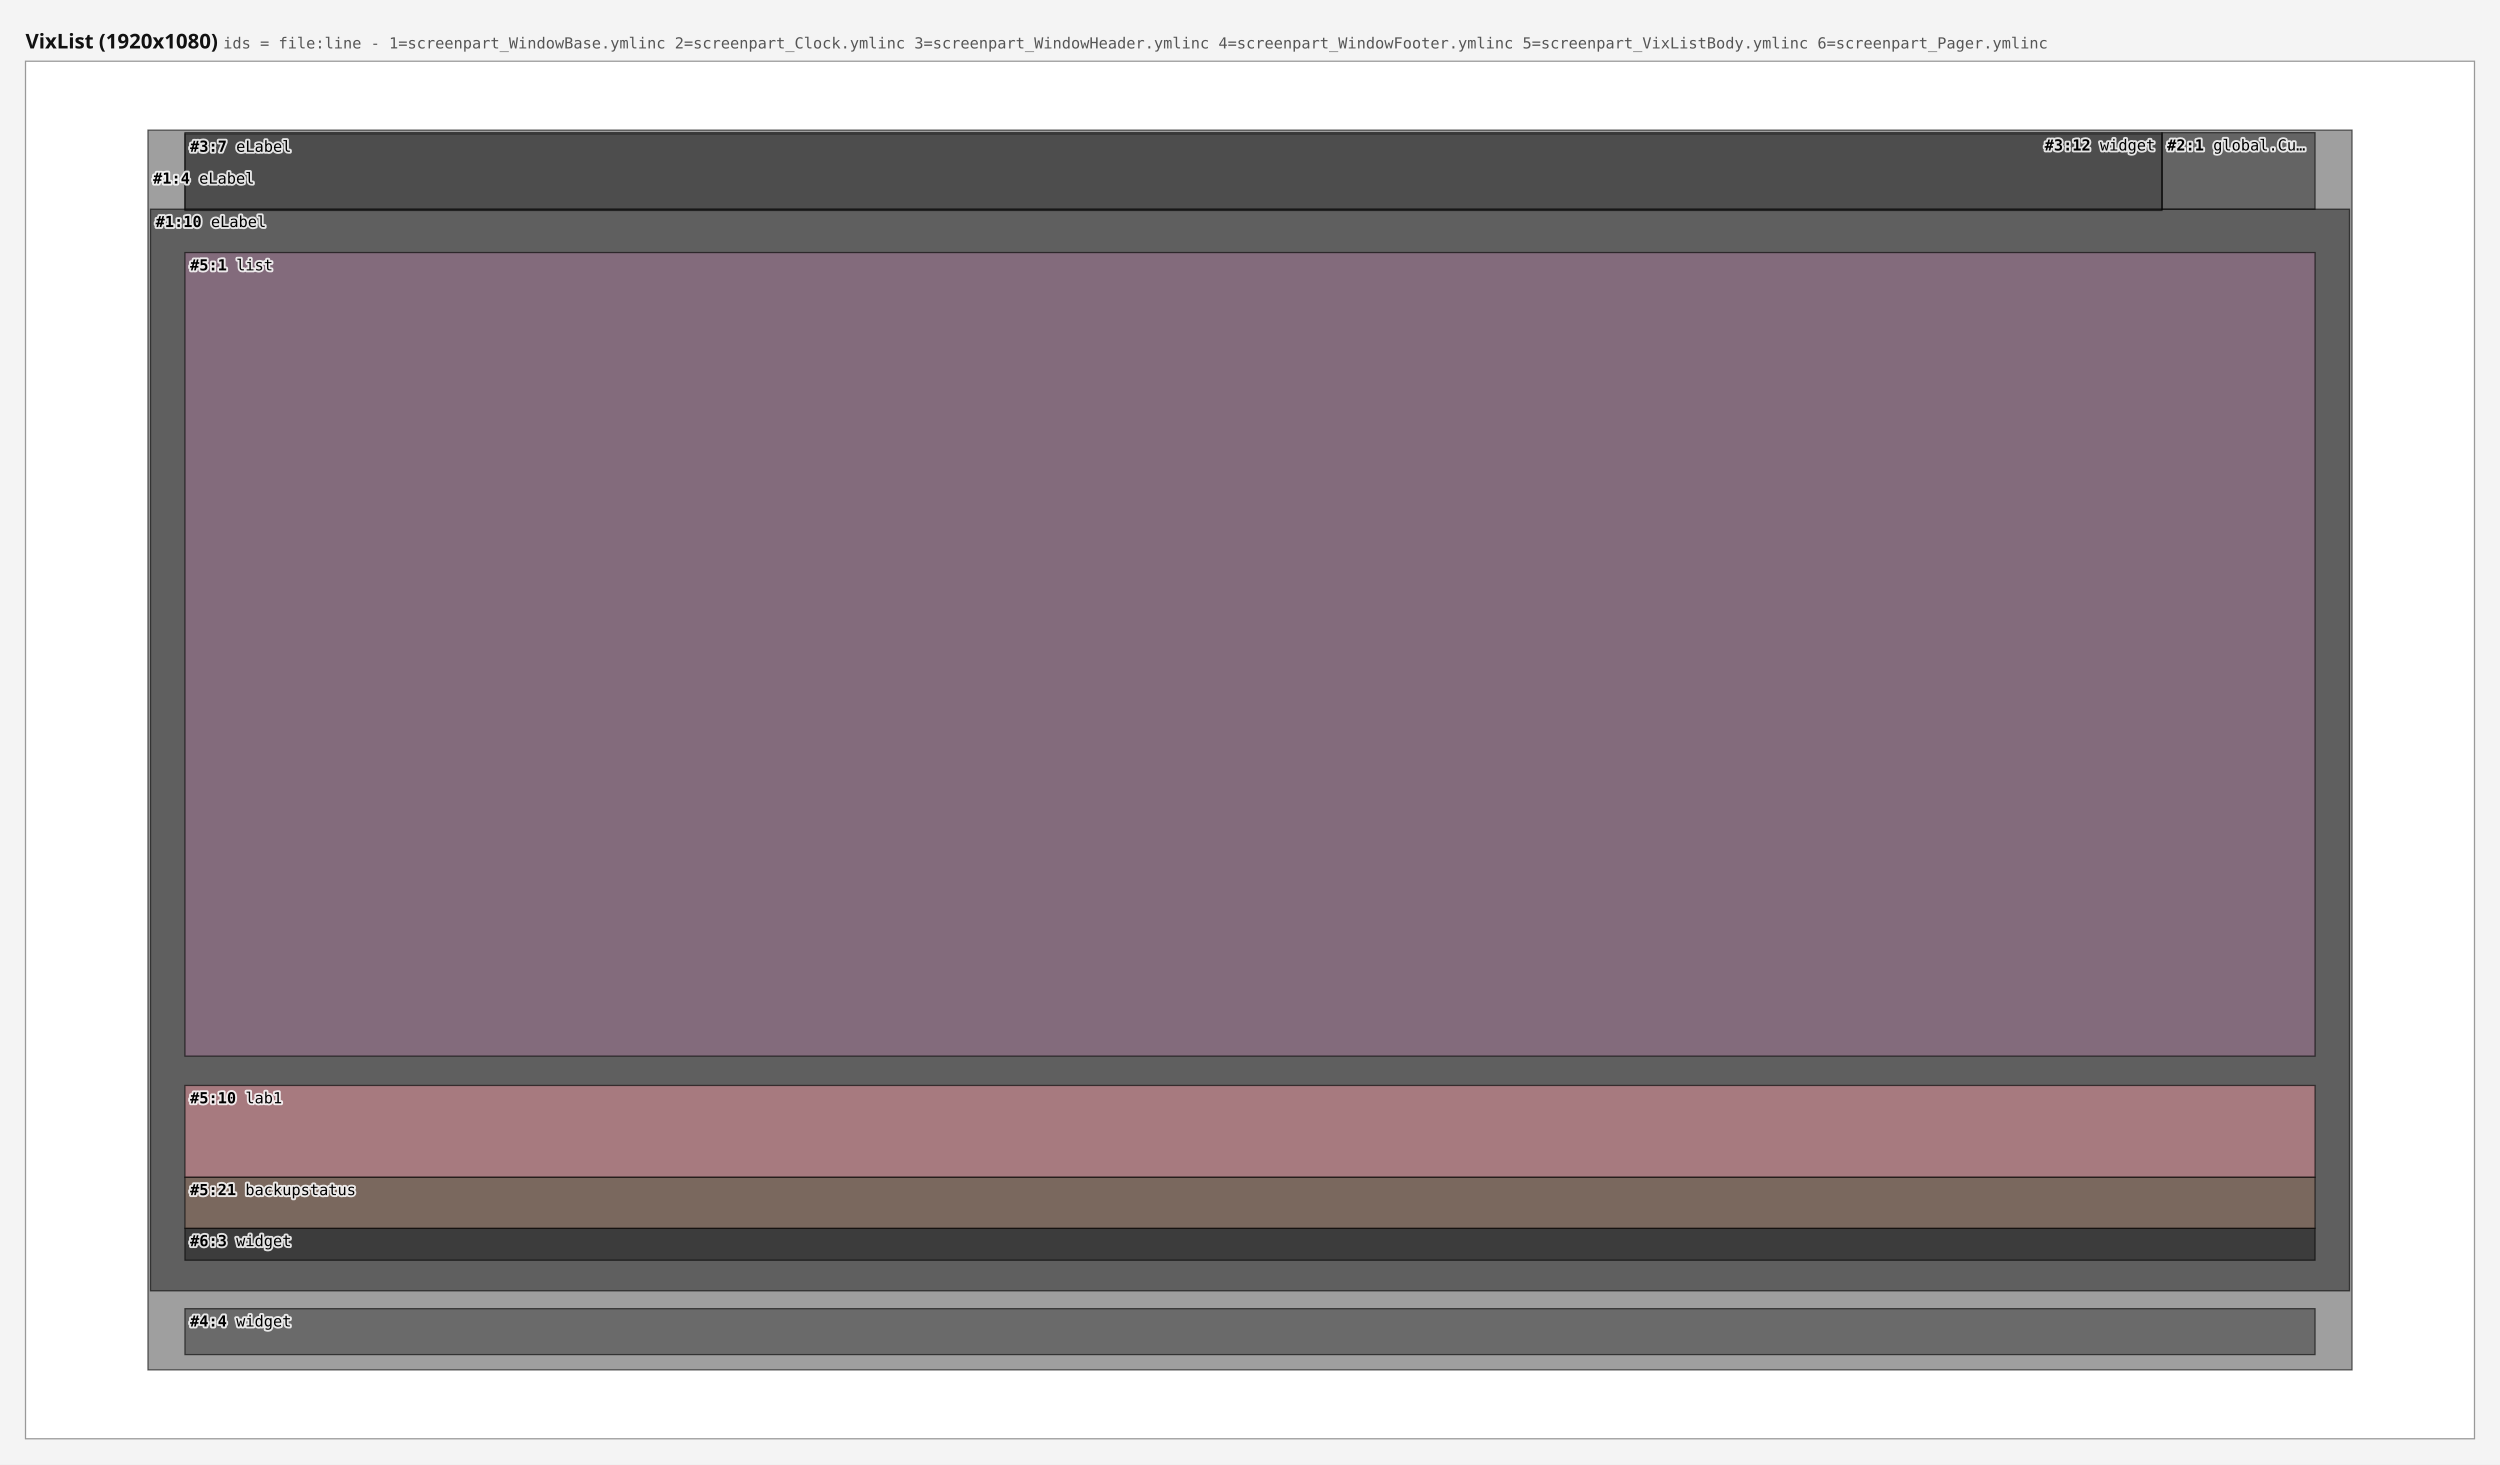
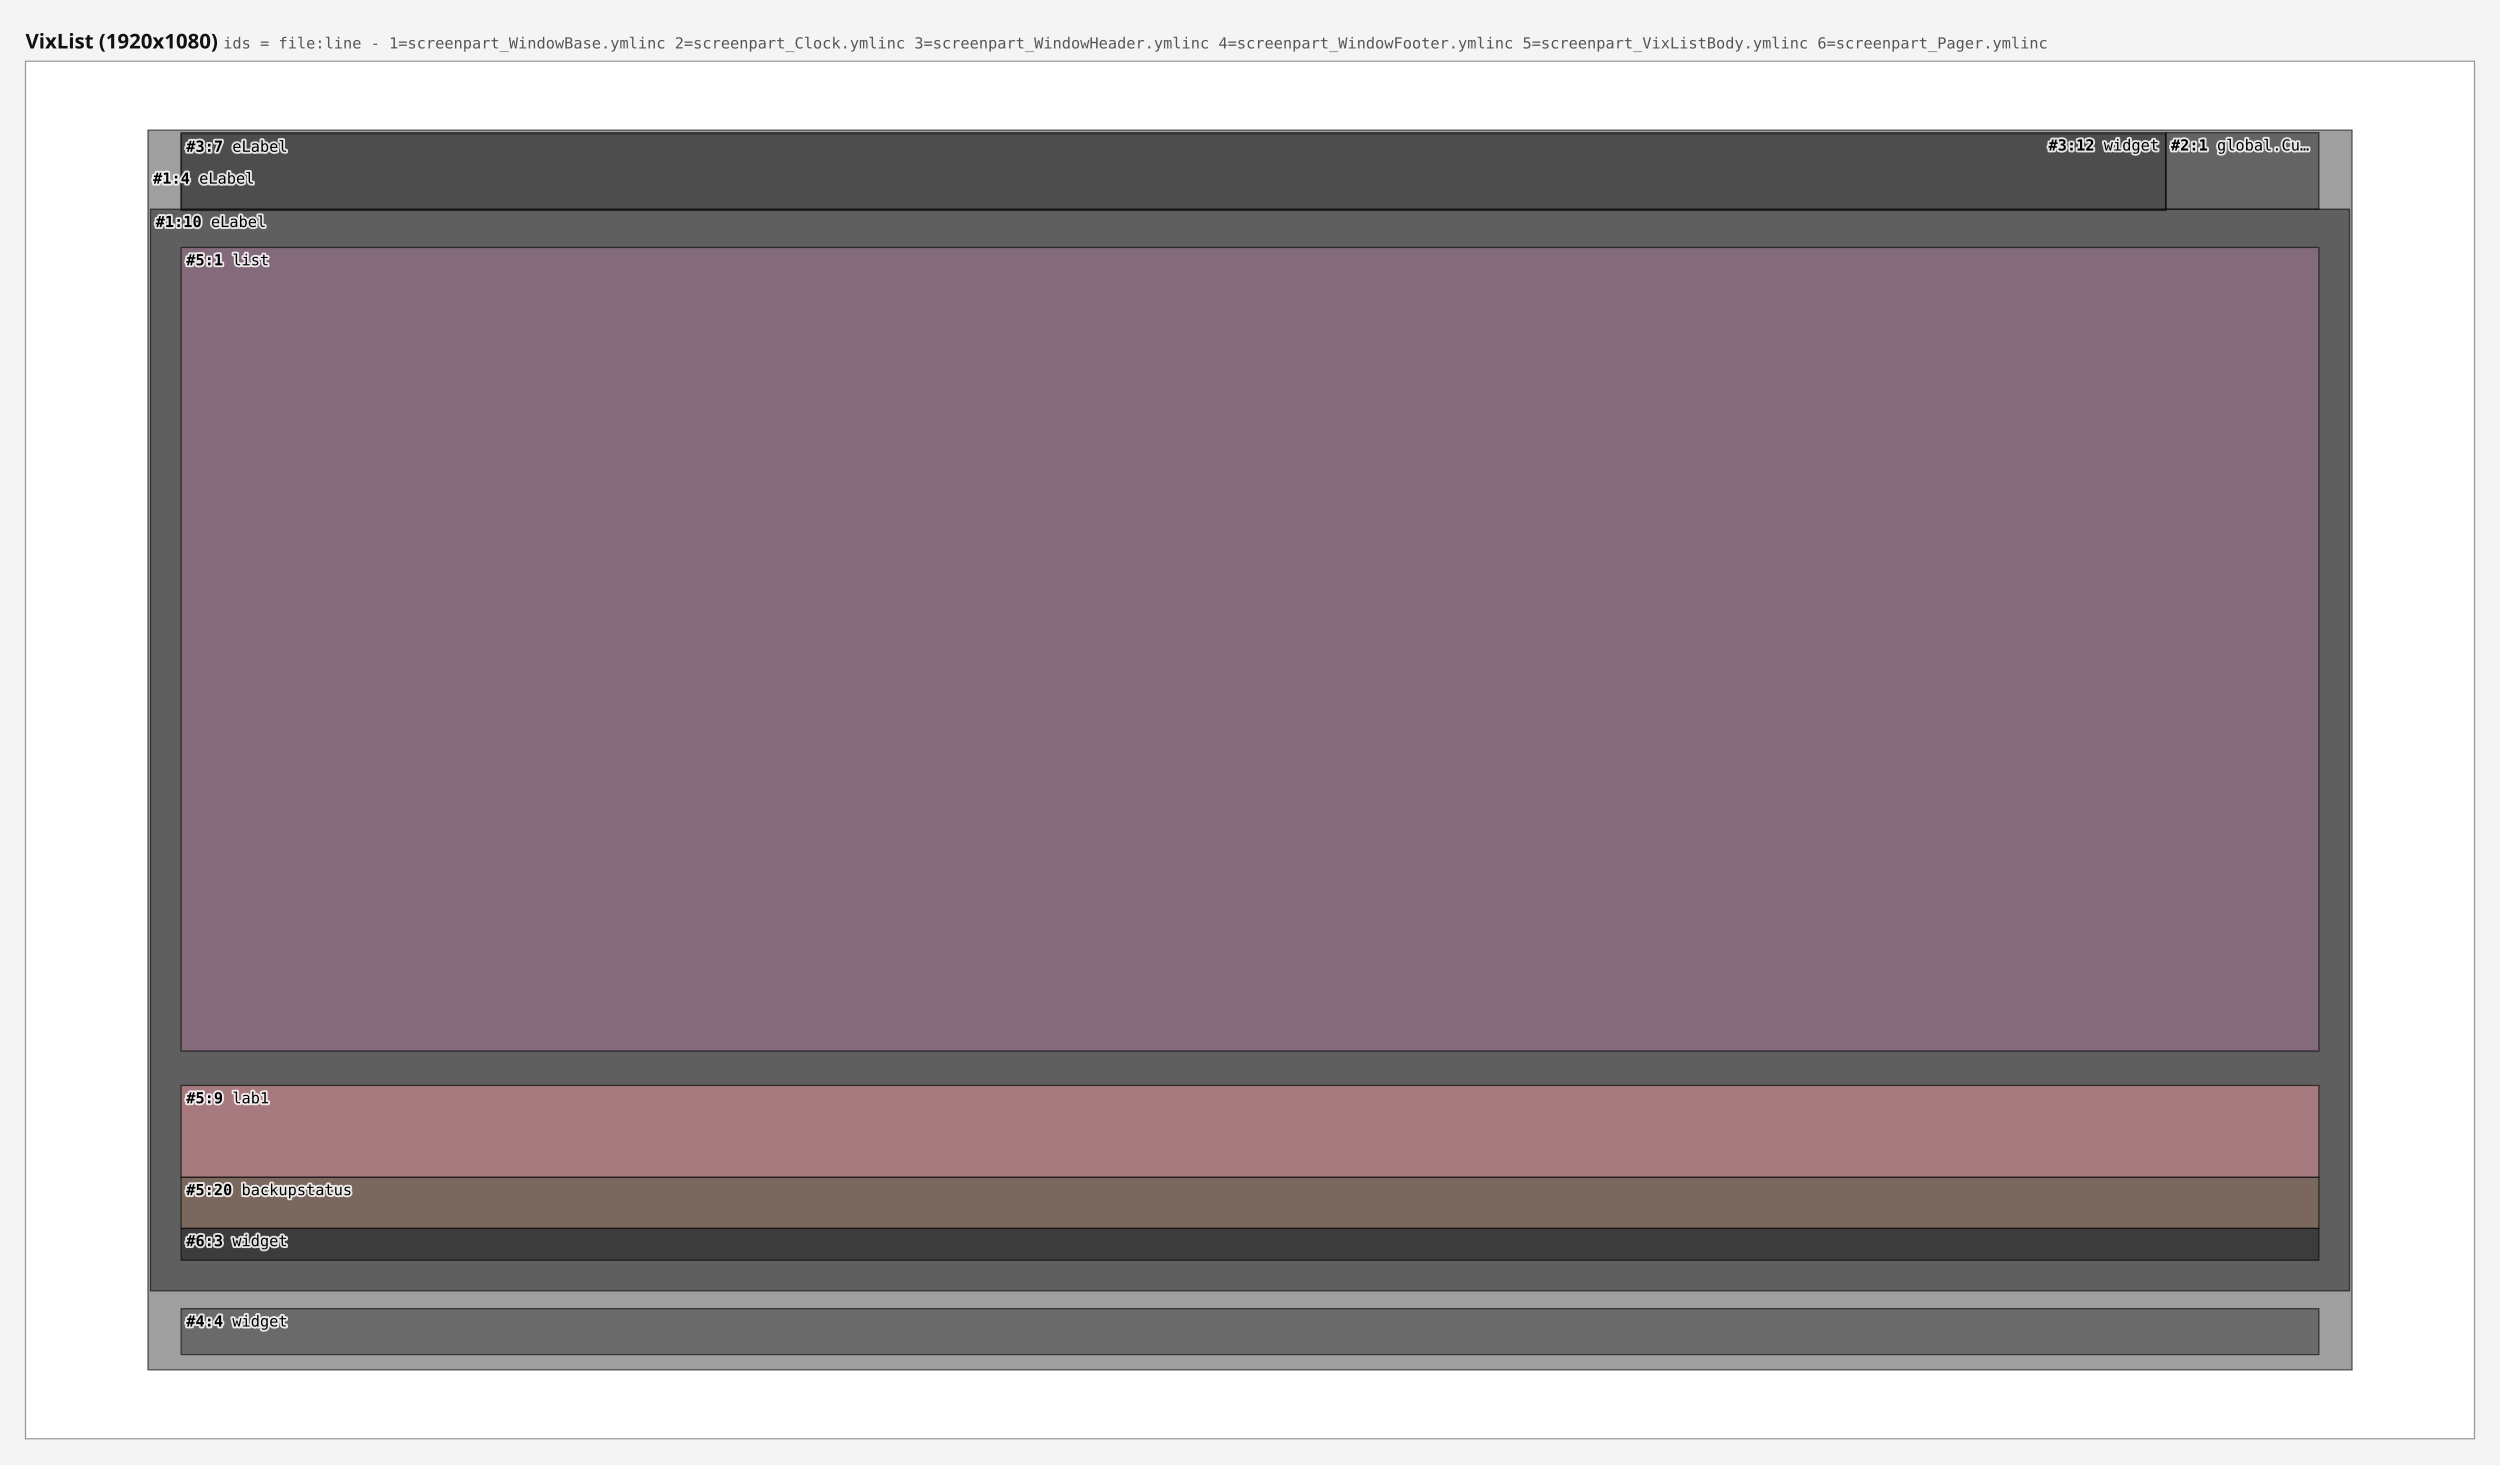
<svg xmlns="http://www.w3.org/2000/svg" width="1960" height="1148" viewBox="0 0 1960 1148">
  <rect x="0" y="0" width="1960" height="1148" fill="#f4f4f4" />
  <text x="20" y="38" font-family="sans-serif" font-size="16" font-weight="bold" fill="#111111">VixList (1920x1080) <tspan font-family="monospace" font-size="12" font-weight="normal" fill="#555555">ids = file:line - 1=screenpart_WindowBase.ymlinc  2=screenpart_Clock.ymlinc  3=screenpart_WindowHeader.ymlinc  4=screenpart_WindowFooter.ymlinc  5=screenpart_VixListBody.ymlinc  6=screenpart_Pager.ymlinc</tspan>
  </text>
  <g data-screen="0" transform="translate(20,48)">
    <rect x="0" y="0" width="1920" height="1080" fill="#ffffff" stroke="#999999" stroke-width="1" />
    <rect data-ref="0:0" data-src="screenpart_WindowBase.ymlinc:4" x="96" y="54" width="1728" height="972" fill="#2c2c2c" fill-opacity="0.45" stroke="#000000" stroke-opacity="0.6" stroke-width="1" />
    <rect data-ref="0:1" data-src="screenpart_WindowBase.ymlinc:10" x="98" y="116" width="1724" height="848" fill="#121212" fill-opacity="0.45" stroke="#000000" stroke-opacity="0.6" stroke-width="1" />
-     <rect data-ref="0:6" data-src="screenpart_VixListBody.ymlinc:1" x="125" y="150" width="1670" height="630" fill="#b07aa1" fill-opacity="0.45" stroke="#000000" stroke-opacity="0.6" stroke-width="1" />
-     <rect data-ref="0:9" data-src="screenpart_Pager.ymlinc:3" x="125" y="915" width="1670" height="25" fill="#121212" fill-opacity="0.45" stroke="#000000" stroke-opacity="0.6" stroke-width="1" />
-     <rect data-ref="0:7" data-src="screenpart_VixListBody.ymlinc:10" x="125" y="803" width="1670" height="72" fill="#ff9da7" fill-opacity="0.45" stroke="#000000" stroke-opacity="0.6" stroke-width="1" />
-     <rect data-ref="0:8" data-src="screenpart_VixListBody.ymlinc:21" x="125" y="875" width="1670" height="40" fill="#9c755f" fill-opacity="0.45" stroke="#000000" stroke-opacity="0.6" stroke-width="1" />
-     <rect data-ref="0:5" data-src="screenpart_WindowFooter.ymlinc:4" x="125" y="978" width="1670" height="36" fill="#2c2c2c" fill-opacity="0.45" stroke="#000000" stroke-opacity="0.6" stroke-width="1" />
-     <rect data-ref="0:3" data-src="screenpart_WindowHeader.ymlinc:7" x="125" y="57" width="1550" height="60" fill="#2c2c2c" fill-opacity="0.45" stroke="#000000" stroke-opacity="0.6" stroke-width="1" />
-     <rect data-ref="0:2" data-src="screenpart_Clock.ymlinc:1" x="1675" y="56" width="120" height="60" fill="#1d1d1d" fill-opacity="0.45" stroke="#000000" stroke-opacity="0.6" stroke-width="1" />
-     <rect data-ref="0:4" data-src="screenpart_WindowHeader.ymlinc:12" x="125" y="56" width="1550" height="60" fill="#2c2c2c" fill-opacity="0.45" stroke="#000000" stroke-opacity="0.6" stroke-width="1" />
+     <rect data-ref="0:6" data-src="screenpart_VixListBody.ymlinc:1" x="122" y="146" width="1676" height="630" fill="#b07aa1" fill-opacity="0.45" stroke="#000000" stroke-opacity="0.6" stroke-width="1" />
+     <rect data-ref="0:9" data-src="screenpart_Pager.ymlinc:3" x="122" y="915" width="1676" height="25" fill="#121212" fill-opacity="0.45" stroke="#000000" stroke-opacity="0.6" stroke-width="1" />
+     <rect data-ref="0:7" data-src="screenpart_VixListBody.ymlinc:9" x="122" y="803" width="1676" height="72" fill="#ff9da7" fill-opacity="0.45" stroke="#000000" stroke-opacity="0.6" stroke-width="1" />
+     <rect data-ref="0:8" data-src="screenpart_VixListBody.ymlinc:20" x="122" y="875" width="1676" height="40" fill="#9c755f" fill-opacity="0.45" stroke="#000000" stroke-opacity="0.6" stroke-width="1" />
+     <rect data-ref="0:5" data-src="screenpart_WindowFooter.ymlinc:4" x="122" y="978" width="1676" height="36" fill="#2c2c2c" fill-opacity="0.45" stroke="#000000" stroke-opacity="0.6" stroke-width="1" />
+     <rect data-ref="0:3" data-src="screenpart_WindowHeader.ymlinc:7" x="122" y="57" width="1556" height="60" fill="#2c2c2c" fill-opacity="0.45" stroke="#000000" stroke-opacity="0.6" stroke-width="1" />
+     <rect data-ref="0:2" data-src="screenpart_Clock.ymlinc:1" x="1678" y="56" width="120" height="60" fill="#1d1d1d" fill-opacity="0.45" stroke="#000000" stroke-opacity="0.6" stroke-width="1" />
+     <rect data-ref="0:4" data-src="screenpart_WindowHeader.ymlinc:12" x="122" y="56" width="1556" height="60" fill="#2c2c2c" fill-opacity="0.45" stroke="#000000" stroke-opacity="0.6" stroke-width="1" />
    <g pointer-events="none" font-family="monospace" font-size="12" fill="#000000" stroke="#ffffff" stroke-width="3" stroke-opacity="0.85" stroke-linejoin="round" paint-order="stroke">
      <text x="100" y="96">
        <tspan font-weight="bold">#1:4</tspan> eLabel</text>
      <text x="102" y="130">
        <tspan font-weight="bold">#1:10</tspan> eLabel</text>
-       <text x="129" y="164">
+       <text x="126" y="160">
        <tspan font-weight="bold">#5:1</tspan> list</text>
-       <text x="129" y="929">
+       <text x="126" y="929">
        <tspan font-weight="bold">#6:3</tspan> widget</text>
-       <text x="129" y="817">
-         <tspan font-weight="bold">#5:10</tspan> lab1</text>
-       <text x="129" y="889">
-         <tspan font-weight="bold">#5:21</tspan> backupstatus</text>
-       <text x="129" y="992">
+       <text x="126" y="817">
+         <tspan font-weight="bold">#5:9</tspan> lab1</text>
+       <text x="126" y="889">
+         <tspan font-weight="bold">#5:20</tspan> backupstatus</text>
+       <text x="126" y="992">
        <tspan font-weight="bold">#4:4</tspan> widget</text>
-       <text x="129" y="71">
+       <text x="126" y="71">
        <tspan font-weight="bold">#3:7</tspan> eLabel</text>
-       <text x="1679" y="70">
+       <text x="1682" y="70">
        <tspan font-weight="bold">#2:1</tspan> global.Cu…</text>
-       <text x="1583" y="70">
+       <text x="1586" y="70">
        <tspan font-weight="bold">#3:12</tspan> widget</text>
    </g>
  </g>
</svg>
